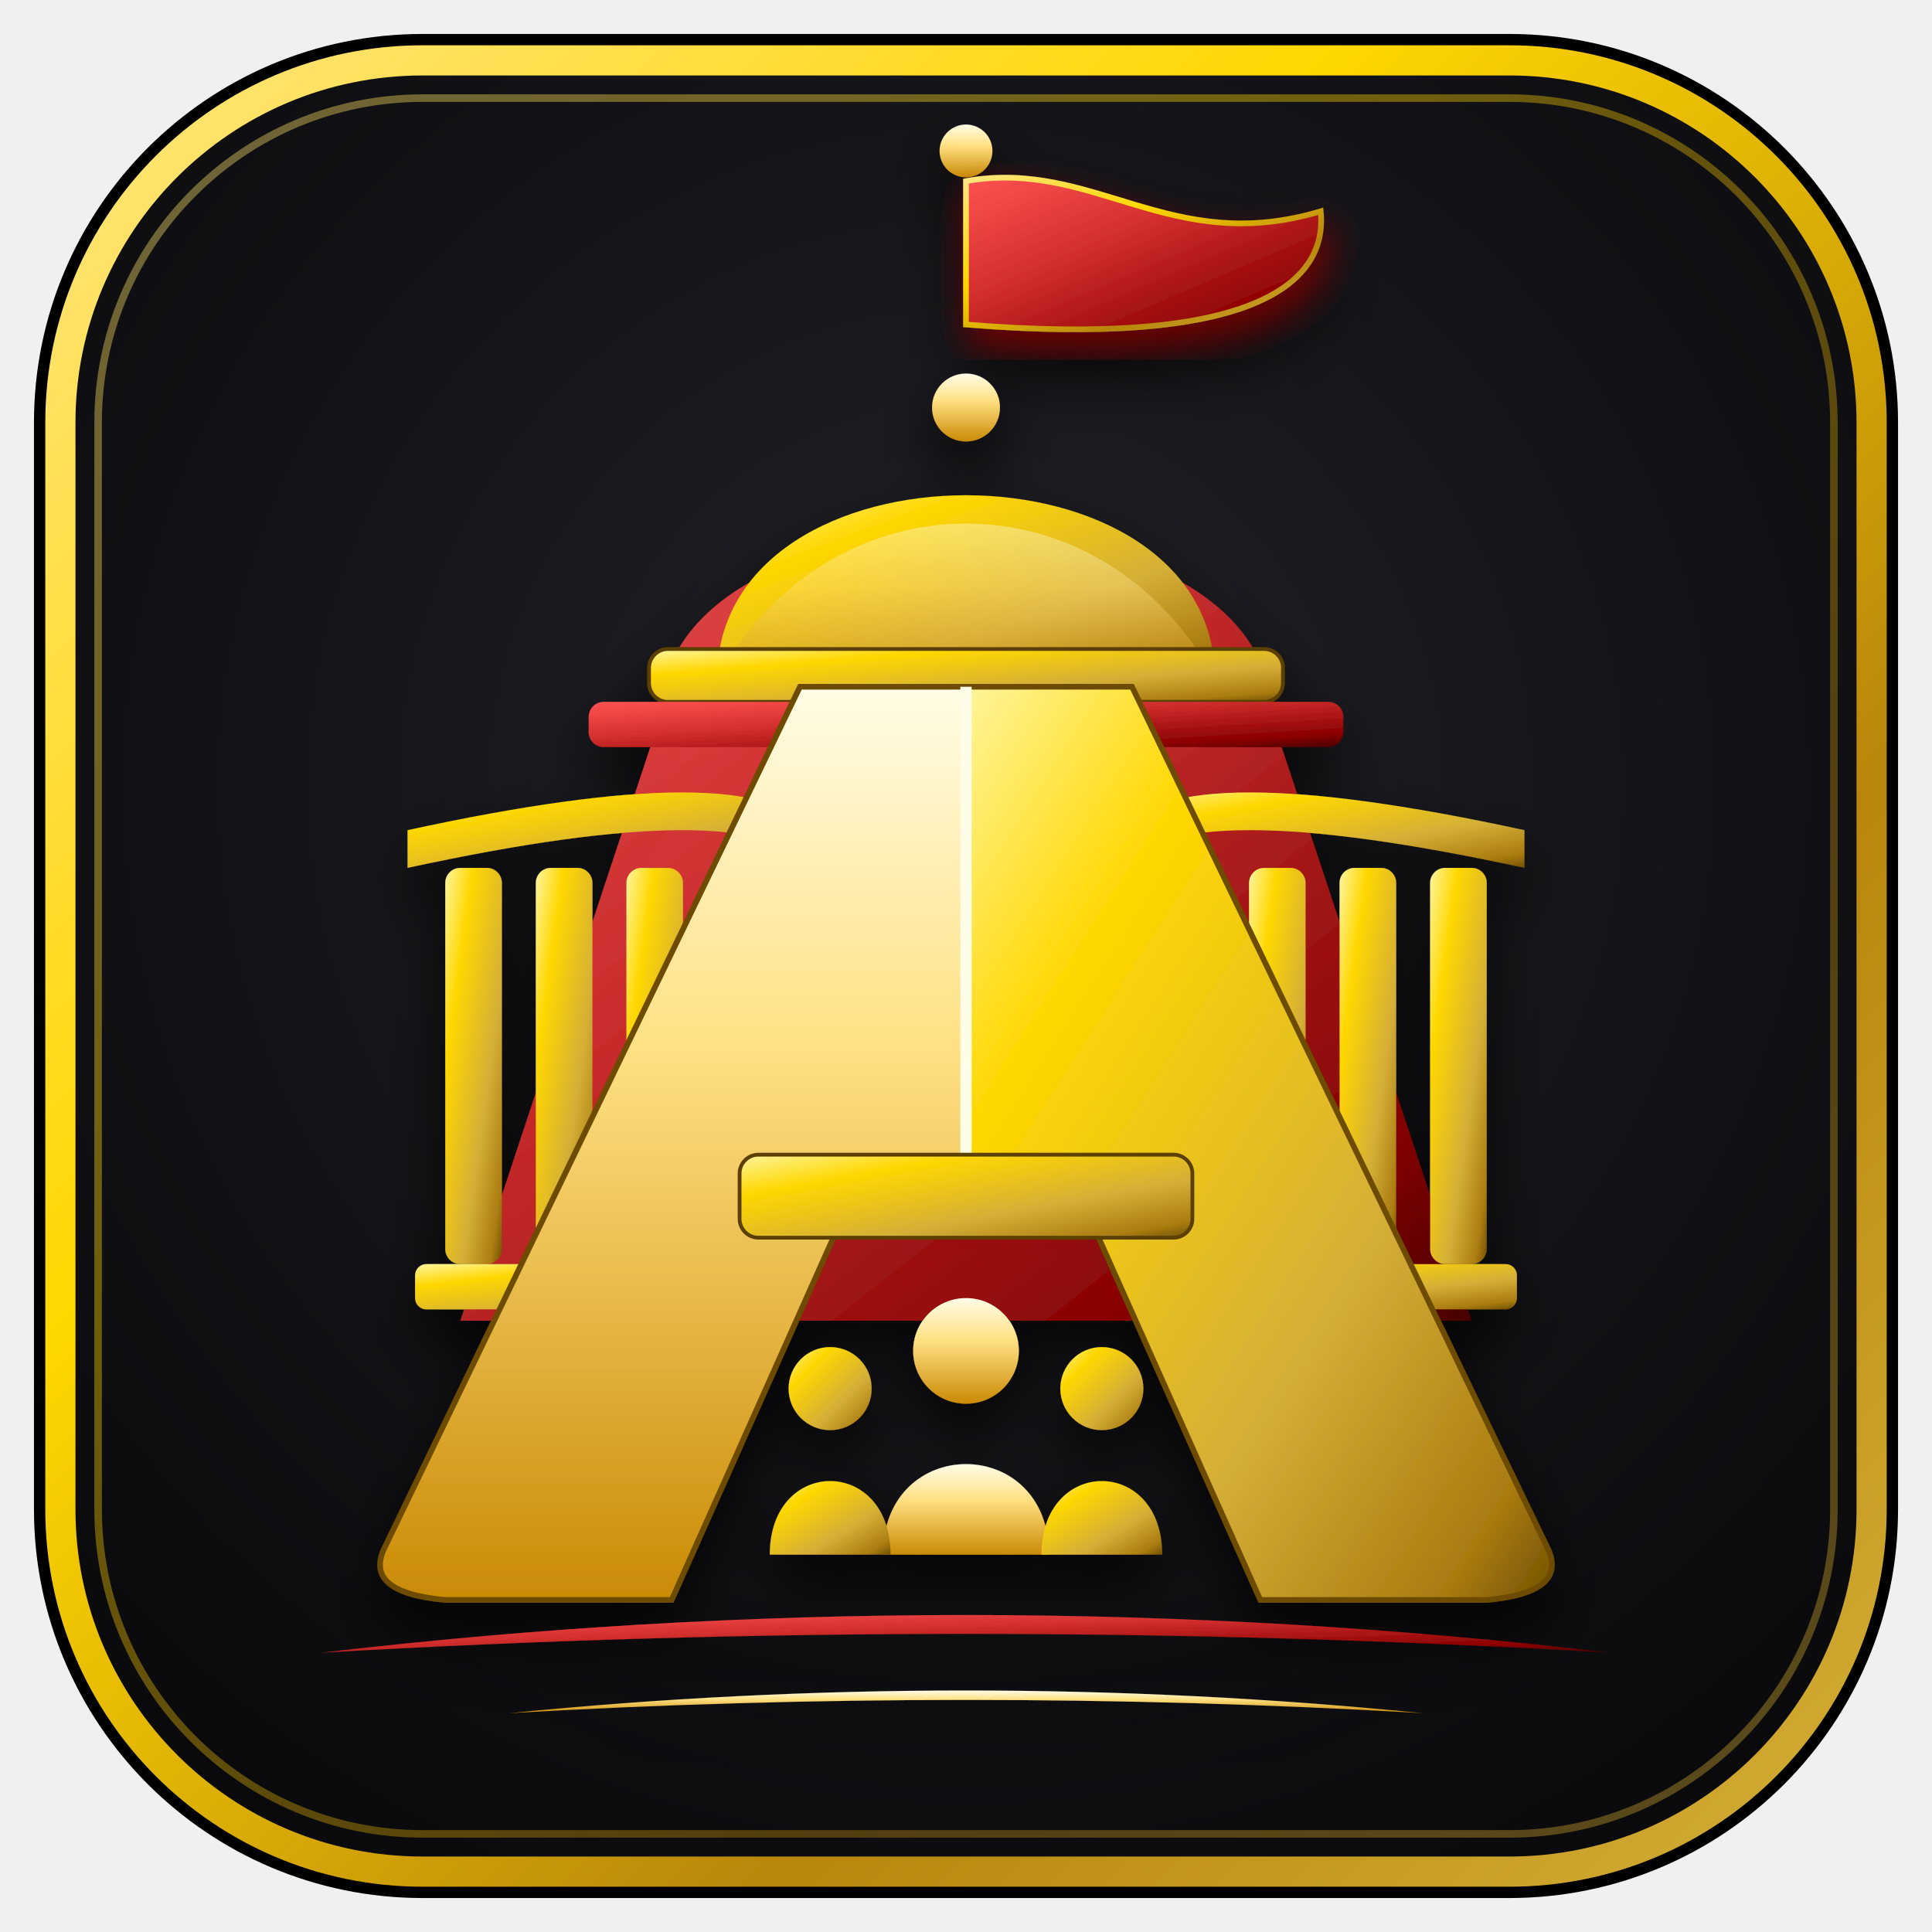
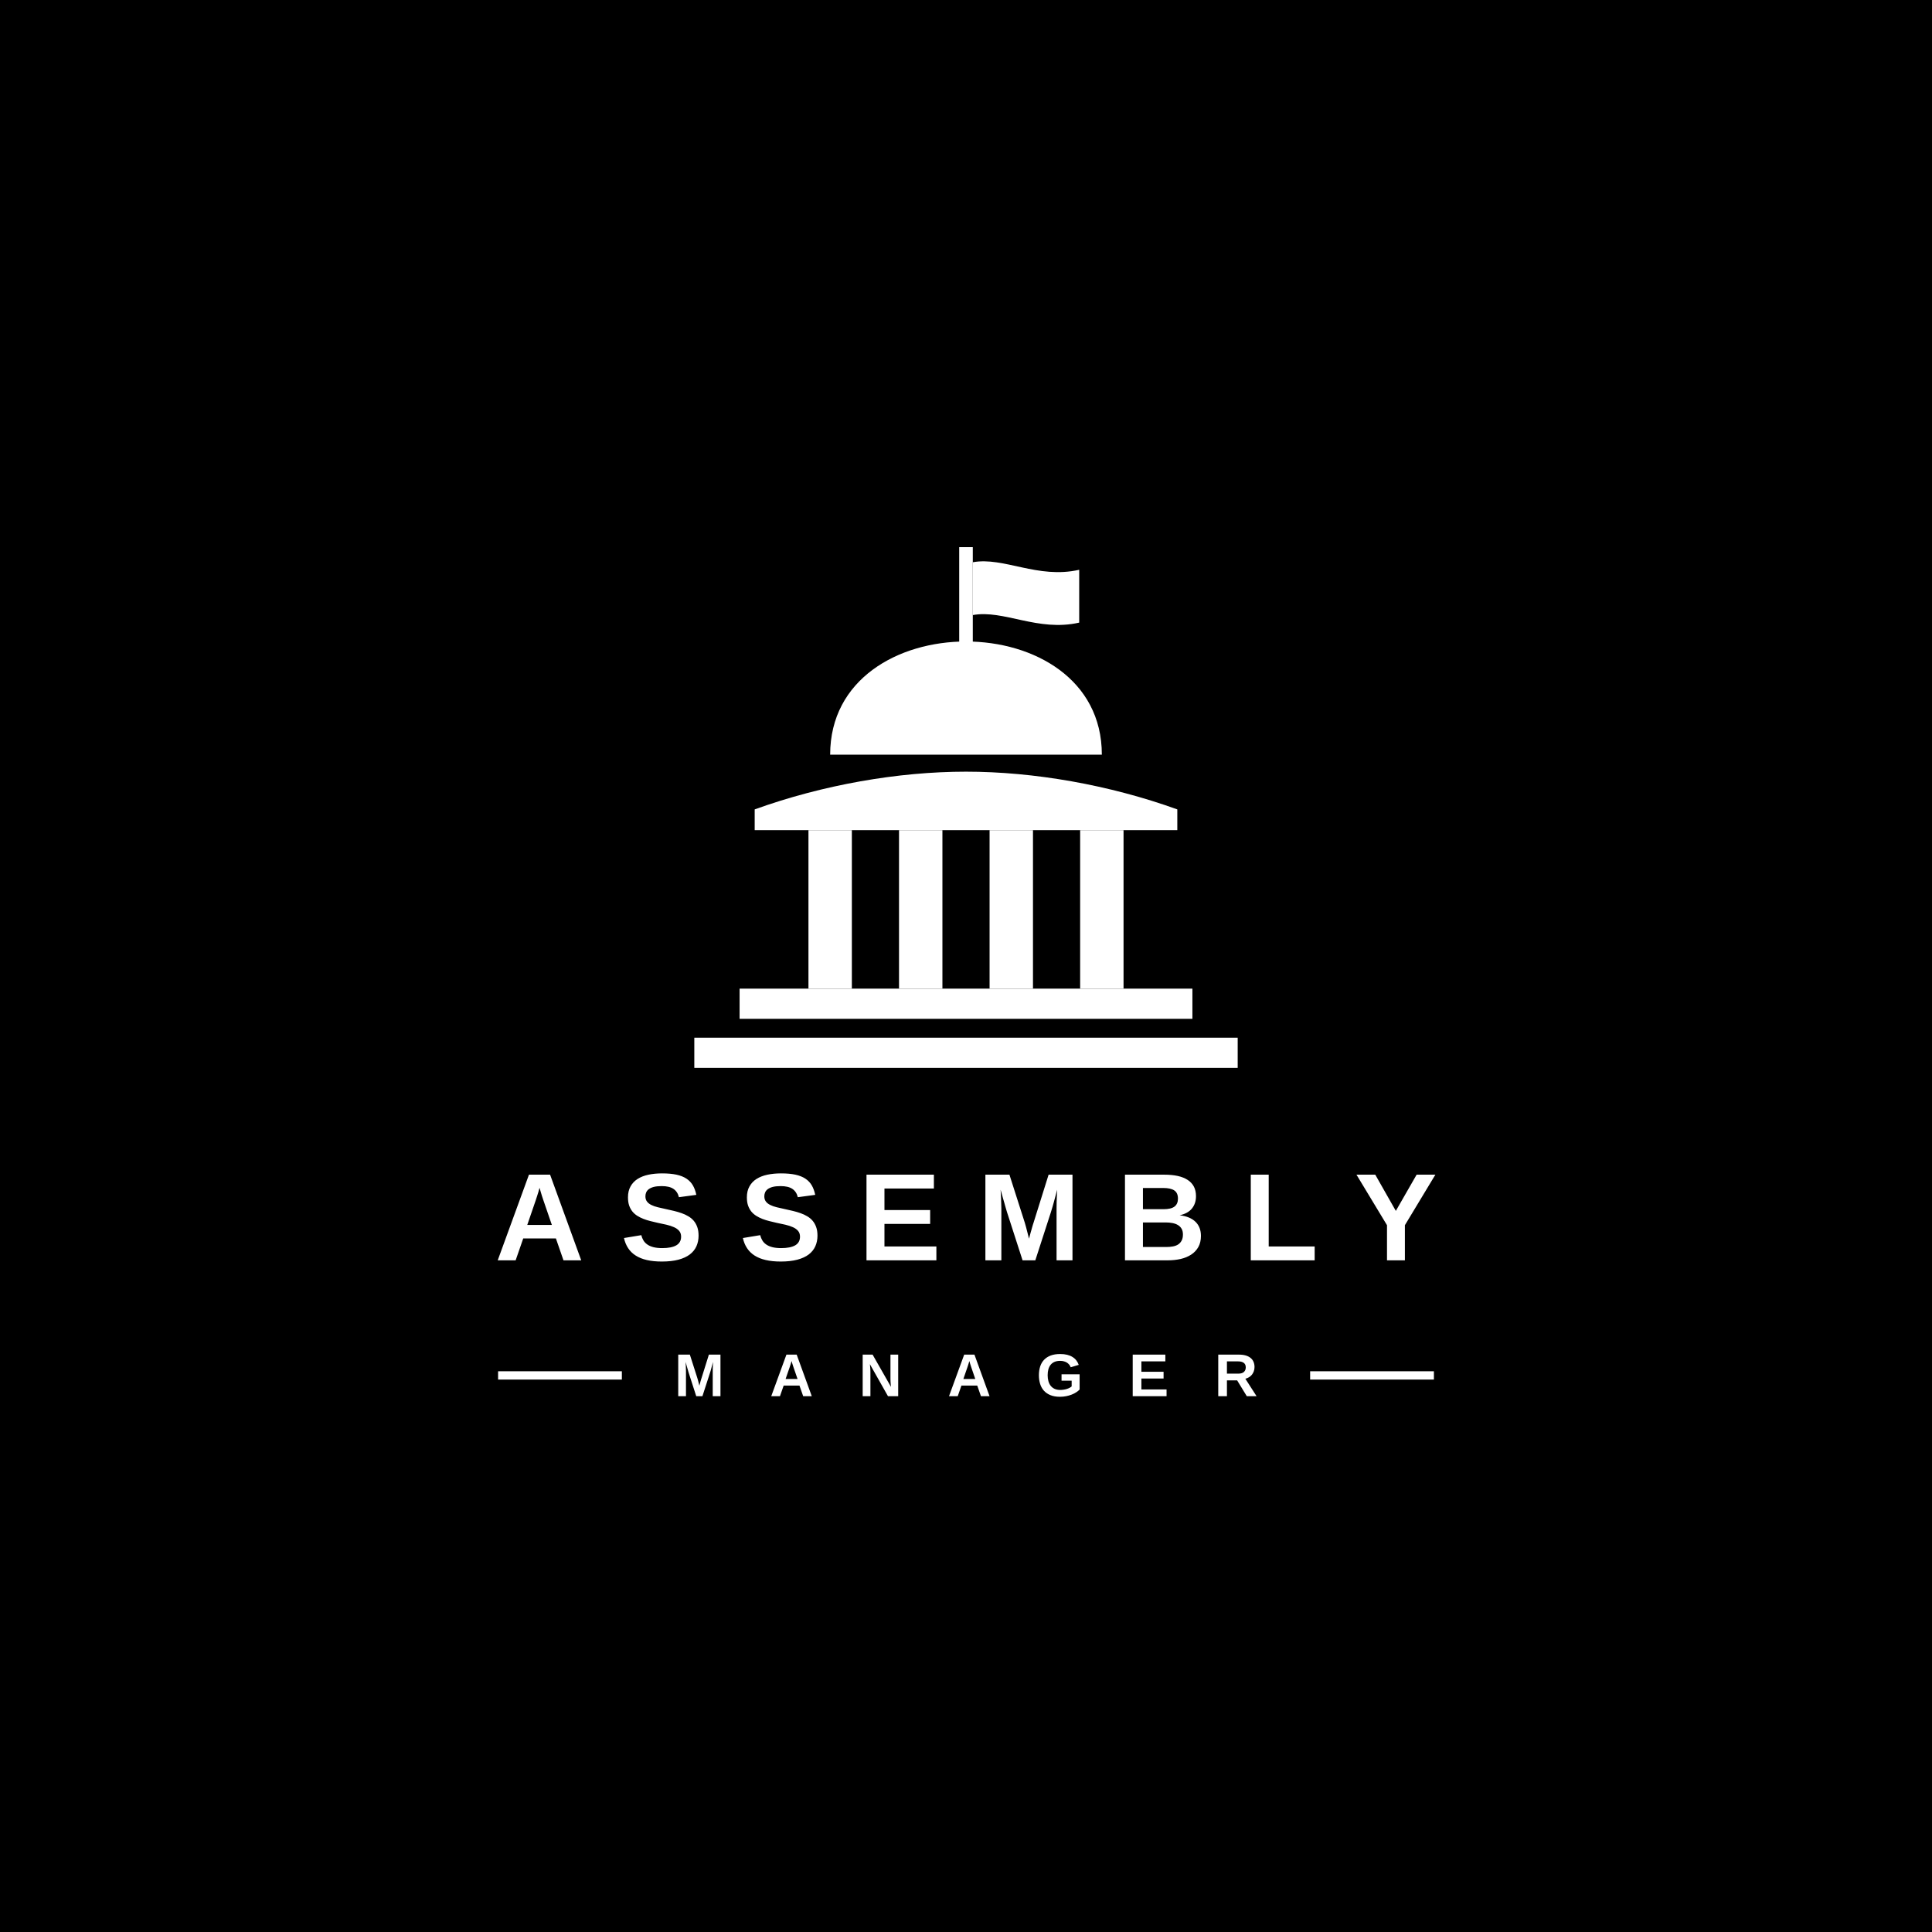
<svg xmlns="http://www.w3.org/2000/svg" viewBox="0 0 512 512" width="100%" height="100%">
-   <defs>
-     <radialGradient id="blackTile" cx="50%" cy="40%" r="75%">
-       <stop offset="0%" stop-color="#222228" />
-       <stop offset="60%" stop-color="#121216" />
-       <stop offset="100%" stop-color="#08080a" />
-     </radialGradient>
-     <linearGradient id="gold3D" x1="0%" y1="0%" x2="100%" y2="100%">
-       <stop offset="0%" stop-color="#FFF59D" />
-       <stop offset="25%" stop-color="#FFD700" />
-       <stop offset="65%" stop-color="#D4AF37" />
-       <stop offset="90%" stop-color="#AA7C11" />
-       <stop offset="100%" stop-color="#705000" />
-     </linearGradient>
-     <linearGradient id="goldLight" x1="0%" y1="0%" x2="0%" y2="100%">
-       <stop offset="0%" stop-color="#FFFDE7" />
-       <stop offset="40%" stop-color="#FFE082" />
-       <stop offset="100%" stop-color="#CA8A04" />
-     </linearGradient>
-     <linearGradient id="crimsonRed" x1="0%" y1="0%" x2="100%" y2="100%">
-       <stop offset="0%" stop-color="#FF5252" />
-       <stop offset="40%" stop-color="#D32F2F" />
-       <stop offset="85%" stop-color="#8B0000" />
-       <stop offset="100%" stop-color="#4A0000" />
-     </linearGradient>
-     <linearGradient id="goldRim" x1="0%" y1="0%" x2="100%" y2="100%">
-       <stop offset="0%" stop-color="#FFE57F" />
-       <stop offset="35%" stop-color="#FFD700" />
-       <stop offset="70%" stop-color="#B8860B" />
-       <stop offset="100%" stop-color="#D4AF37" />
-     </linearGradient>
-     <filter id="goldShadow" x="-20%" y="-20%" width="140%" height="140%">
-       <feDropShadow dx="0" dy="8" stdDeviation="8" flood-color="#000000" flood-opacity="0.8" />
-     </filter>
-     <filter id="flagGlow" x="-20%" y="-20%" width="140%" height="140%">
-       <feDropShadow dx="2" dy="4" stdDeviation="4" flood-color="#8B0000" flood-opacity="0.6" />
-     </filter>
-   </defs>
-   <rect x="12" y="12" width="488" height="488" rx="100" fill="url(#blackTile)" stroke="#000000" stroke-width="6" />
-   <rect x="16" y="16" width="480" height="480" rx="96" fill="none" stroke="url(#goldRim)" stroke-width="8" />
-   <rect x="26" y="26" width="460" height="460" rx="86" fill="none" stroke="url(#goldRim)" stroke-opacity="0.4" stroke-width="2" />
-   <g filter="url(#goldShadow)">
-     <path d="M 175 190 C 175 125, 337 125, 337 190 L 390 350 L 122 350 Z" fill="url(#crimsonRed)" opacity="0.9" />
-     <line x1="256" y1="42" x2="256" y2="108" stroke="url(#goldLight)" stroke-width="6" stroke-linecap="round" />
-     <circle cx="256" cy="40" r="7" fill="url(#goldLight)" />
-     <g filter="url(#flagGlow)">
-       <path d="M 256 48 C 290 42, 310 68, 350 56 C 352 76, 330 92, 256 86 Z" fill="url(#crimsonRed)" stroke="url(#goldRim)" stroke-width="1.5" />
-     </g>
-     <circle cx="256" cy="108" r="9" fill="url(#goldLight)" />
-     <path d="M 190 180 C 190 115, 322 115, 322 180 Z" fill="url(#gold3D)" />
-     <path d="M 190 180 C 220 125, 292 125, 322 180 Z" fill="url(#goldLight)" opacity="0.4" />
-     <rect x="172" y="172" width="168" height="14" rx="5" fill="url(#gold3D)" stroke="#5c4000" stroke-width="1" />
-     <rect x="156" y="186" width="200" height="12" rx="4" fill="url(#crimsonRed)" />
-     <g fill="url(#gold3D)">
-       <path d="M 108 220 Q 200 200, 215 220 L 215 230 Q 200 210, 108 230 Z" fill="url(#gold3D)" />
-       <rect x="118" y="230" width="15" height="105" rx="4" />
-       <rect x="142" y="230" width="15" height="105" rx="4" />
-       <rect x="166" y="230" width="15" height="105" rx="4" />
-       <rect x="190" y="230" width="15" height="105" rx="4" />
-       <rect x="110" y="335" width="102" height="12" rx="3" fill="url(#gold3D)" />
-     </g>
-     <g fill="url(#gold3D)">
-       <path d="M 297 220 Q 312 200, 404 220 L 404 230 Q 312 210, 297 230 Z" fill="url(#gold3D)" />
-       <rect x="307" y="230" width="15" height="105" rx="4" />
-       <rect x="331" y="230" width="15" height="105" rx="4" />
-       <rect x="355" y="230" width="15" height="105" rx="4" />
-       <rect x="379" y="230" width="15" height="105" rx="4" />
-       <rect x="300" y="335" width="102" height="12" rx="3" fill="url(#gold3D)" />
-     </g>
-     <path d="M 256 182 L 212 182 L 102 410 Q 96 422, 118 424 L 178 424 L 228 312 L 256 312 Z" fill="url(#goldLight)" stroke="#6d4c00" stroke-width="1.5" />
-     <path d="M 256 182 L 300 182 L 410 410 Q 416 422, 394 424 L 334 424 L 284 312 L 256 312 Z" fill="url(#gold3D)" stroke="#6d4c00" stroke-width="1.5" />
-     <path d="M 256 182 L 256 312" stroke="#FFFDE7" stroke-width="3" />
-     <rect x="196" y="306" width="120" height="22" rx="5" fill="url(#gold3D)" stroke="#5c4000" stroke-width="1" />
-     <circle cx="256" cy="358" r="14" fill="url(#goldLight)" />
-     <path d="M 234 412 C 234 380, 278 380, 278 412 Z" fill="url(#goldLight)" />
-     <circle cx="220" cy="368" r="11" fill="url(#gold3D)" />
-     <path d="M 204 412 C 204 386, 236 386, 236 412 Z" fill="url(#gold3D)" />
-     <circle cx="292" cy="368" r="11" fill="url(#gold3D)" />
-     <path d="M 276 412 C 276 386, 308 386, 308 412 Z" fill="url(#gold3D)" />
-     <path d="M 85 438 Q 256 418, 427 438 Q 256 428, 85 438 Z" fill="url(#crimsonRed)" />
-     <path d="M 135 454 Q 256 442, 377 454 Q 256 447, 135 454 Z" fill="url(#goldLight)" />
+   <rect width="512" height="512" fill="#000000" />
+   <g fill="#FFFFFF">
+     <rect x="254.2" y="145" width="3.6" height="30" />
+     <path d="M 257.8 149 C 266 147.5, 275 153.5, 286 151 L 286 165 C 275 167.5, 266 161.5, 257.8 163 Z" />
+     <path d="M 220 200 C 220 160, 292 160, 292 200 Z" />
+     <path d="M 200 220 L 200 214.5 C 218 208, 238 204.5, 256 204.5 C 274 204.5, 294 208, 312 214.5 L 312 220 Z" />
+     <rect x="214.25" y="220" width="11.5" height="42" />
+     <rect x="238.25" y="220" width="11.5" height="42" />
+     <rect x="262.25" y="220" width="11.5" height="42" />
+     <rect x="286.25" y="220" width="11.5" height="42" />
+     <rect x="196" y="262" width="120" height="8" />
+     <rect x="184" y="275" width="144" height="8" />
+     <path d="M154.03 334L149.33 334L147.32 328.20L138.66 328.20L136.65 334L131.90 334L140.18 311.30L145.78 311.30L154.03 334M146.25 324.62L144.01 318.10Q143.82 317.53 143.63 316.96Q143.45 316.39 143.31 315.91Q143.17 315.44 143.09 315.13Q143 314.83 142.98 314.79Q142.97 314.84 142.88 315.15Q142.80 315.45 142.67 315.92Q142.53 316.39 142.34 316.96Q142.16 317.53 141.97 318.10L139.73 324.62L146.25 324.62M185.13 327.46Q185.13 329 184.56 330.27Q184 331.53 182.81 332.44Q181.63 333.34 179.79 333.83Q177.94 334.32 175.39 334.32Q173.14 334.32 171.41 333.92Q169.69 333.52 168.46 332.73Q167.22 331.94 166.46 330.77Q165.69 329.60 165.36 328.09L169.95 327.33Q170.14 328.09 170.51 328.71Q170.88 329.34 171.54 329.80Q172.19 330.26 173.16 330.51Q174.14 330.76 175.52 330.76Q177.94 330.76 179.22 330.03Q180.50 329.29 180.50 327.73Q180.50 326.80 179.99 326.20Q179.47 325.60 178.62 325.22Q177.76 324.83 176.65 324.57Q175.54 324.32 174.33 324.07Q173.36 323.85 172.40 323.61Q171.43 323.37 170.55 323.03Q169.67 322.69 168.92 322.22Q168.16 321.75 167.60 321.07Q167.05 320.38 166.73 319.47Q166.42 318.55 166.42 317.31Q166.42 315.61 167.10 314.41Q167.77 313.20 168.97 312.43Q170.17 311.67 171.83 311.31Q173.49 310.96 175.46 310.96Q177.68 310.96 179.27 311.30Q180.86 311.65 181.93 312.36Q183 313.07 183.62 314.14Q184.24 315.21 184.53 316.65L179.92 317.27Q179.57 315.81 178.48 315.07Q177.39 314.33 175.36 314.33Q174.11 314.33 173.28 314.54Q172.45 314.76 171.95 315.13Q171.46 315.50 171.25 315.99Q171.04 316.48 171.04 317.03Q171.04 317.87 171.45 318.41Q171.85 318.95 172.57 319.31Q173.30 319.68 174.31 319.93Q175.31 320.17 176.52 320.43Q177.59 320.66 178.63 320.91Q179.68 321.16 180.63 321.50Q181.58 321.83 182.40 322.32Q183.23 322.80 183.83 323.50Q184.43 324.20 184.78 325.17Q185.13 326.14 185.13 327.46M216.64 327.46Q216.64 329 216.07 330.27Q215.51 331.53 214.33 332.44Q213.14 333.34 211.30 333.83Q209.45 334.32 206.91 334.32Q204.65 334.32 202.93 333.92Q201.20 333.52 199.97 332.73Q198.74 331.94 197.97 330.77Q197.20 329.60 196.87 328.09L201.46 327.33Q201.65 328.09 202.02 328.71Q202.39 329.34 203.05 329.80Q203.70 330.26 204.67 330.51Q205.65 330.76 207.03 330.76Q209.45 330.76 210.73 330.03Q212.01 329.29 212.01 327.73Q212.01 326.80 211.50 326.20Q210.98 325.60 210.13 325.22Q209.27 324.83 208.16 324.57Q207.05 324.32 205.84 324.07Q204.87 323.85 203.91 323.61Q202.94 323.37 202.06 323.03Q201.18 322.69 200.43 322.22Q199.67 321.75 199.11 321.07Q198.56 320.38 198.24 319.47Q197.93 318.55 197.93 317.31Q197.93 315.61 198.61 314.41Q199.28 313.20 200.48 312.43Q201.68 311.67 203.34 311.31Q205 310.96 206.97 310.96Q209.19 310.96 210.78 311.30Q212.37 311.65 213.44 312.36Q214.51 313.07 215.13 314.14Q215.75 315.21 216.04 316.65L211.43 317.27Q211.08 315.81 209.99 315.07Q208.90 314.33 206.87 314.33Q205.62 314.33 204.79 314.54Q203.96 314.76 203.46 315.13Q202.97 315.50 202.76 315.99Q202.55 316.48 202.55 317.03Q202.55 317.87 202.96 318.41Q203.36 318.95 204.09 319.31Q204.81 319.68 205.82 319.93Q206.82 320.17 208.03 320.43Q209.10 320.66 210.14 320.91Q211.19 321.16 212.14 321.50Q213.09 321.83 213.91 322.32Q214.74 322.80 215.34 323.50Q215.94 324.20 216.29 325.17Q216.64 326.14 216.64 327.46M248.15 334L229.63 334L229.63 311.30L247.49 311.30L247.49 314.97L234.39 314.97L234.39 320.67L246.50 320.67L246.50 324.35L234.39 324.35L234.39 330.33L248.15 330.33L248.15 334M284.22 334L280 334L280 320.24Q280 319.42 280.02 318.55Q280.05 317.68 280.08 316.95Q280.13 316.10 280.16 315.29Q279.82 316.57 279.51 317.71Q279.39 318.19 279.24 318.71Q279.09 319.22 278.96 319.71Q278.82 320.19 278.69 320.61Q278.56 321.03 278.47 321.33L274.37 334L270.99 334L266.90 321.33Q266.80 321.03 266.68 320.61Q266.56 320.19 266.42 319.71Q266.28 319.22 266.14 318.71Q265.99 318.19 265.85 317.71Q265.53 316.57 265.17 315.29Q265.22 316.23 265.27 317.13Q265.30 317.90 265.33 318.76Q265.37 319.61 265.37 320.24L265.37 334L261.14 334L261.14 311.30L267.51 311.30L271.57 323.99Q271.73 324.49 271.92 325.22Q272.10 325.94 272.28 326.62Q272.47 327.41 272.70 328.26Q272.92 327.43 273.13 326.65Q273.23 326.31 273.33 325.96Q273.42 325.60 273.52 325.27Q273.62 324.93 273.71 324.62Q273.81 324.32 273.89 324.07L277.89 311.30L284.22 311.30L284.22 334M318.26 327.52Q318.26 329.25 317.57 330.48Q316.87 331.71 315.67 332.49Q314.47 333.27 312.88 333.64Q311.28 334 309.49 334L298.13 334L298.13 311.30L308.53 311.30Q310.54 311.30 312.11 311.64Q313.68 311.99 314.76 312.70Q315.84 313.41 316.40 314.48Q316.95 315.55 316.95 317Q316.95 318.93 315.88 320.26Q314.81 321.59 312.62 322.06Q315.38 322.38 316.82 323.79Q318.26 325.20 318.26 327.52M312.17 317.65Q312.17 316.11 311.19 315.47Q310.22 314.83 308.30 314.83L302.89 314.83L302.89 320.45L308.33 320.45Q310.35 320.45 311.26 319.75Q312.17 319.05 312.17 317.65M313.49 327.15Q313.49 326.25 313.14 325.64Q312.78 325.02 312.16 324.65Q311.54 324.28 310.71 324.12Q309.88 323.96 308.91 323.96L302.89 323.96L302.89 330.47L309.09 330.47Q310.03 330.47 310.83 330.32Q311.64 330.17 312.23 329.79Q312.81 329.41 313.15 328.76Q313.49 328.12 313.49 327.15M348.40 334L331.47 334L331.47 311.30L336.22 311.30L336.22 330.33L348.40 330.33L348.40 334M380.39 311.30L372.31 324.69L372.31 334L367.57 334L367.57 324.69L359.48 311.30L364.46 311.30L369.91 320.90L375.42 311.30" />
+     <path d="M190.93 370L188.88 370L188.88 363.33Q188.88 362.93 188.89 362.51Q188.90 362.09 188.92 361.73Q188.94 361.32 188.96 360.93Q188.79 361.55 188.64 362.10Q188.58 362.34 188.51 362.59Q188.44 362.84 188.38 363.07Q188.31 363.30 188.25 363.51Q188.18 363.71 188.14 363.86L186.15 370L184.51 370L182.53 363.86Q182.48 363.71 182.42 363.51Q182.36 363.30 182.30 363.07Q182.23 362.84 182.16 362.59Q182.09 362.34 182.02 362.10Q181.86 361.55 181.69 360.93Q181.71 361.38 181.74 361.82Q181.75 362.20 181.77 362.61Q181.79 363.02 181.79 363.33L181.79 370L179.74 370L179.74 358.99L182.82 358.99L184.79 365.15Q184.87 365.39 184.96 365.74Q185.05 366.09 185.14 366.42Q185.23 366.80 185.34 367.22Q185.45 366.81 185.55 366.44Q185.60 366.27 185.64 366.10Q185.69 365.93 185.74 365.77Q185.79 365.60 185.83 365.45Q185.88 365.30 185.92 365.19L187.86 358.99L190.93 358.99L190.93 370M215.13 370L212.85 370L211.87 367.19L207.68 367.19L206.70 370L204.39 370L208.41 358.99L211.13 358.99L215.13 370M211.36 365.45L210.27 362.29Q210.18 362.02 210.09 361.74Q210 361.46 209.93 361.23Q209.86 361 209.82 360.85Q209.78 360.70 209.77 360.69Q209.76 360.71 209.72 360.86Q209.68 361.01 209.62 361.23Q209.55 361.46 209.46 361.74Q209.37 362.02 209.28 362.29L208.19 365.45L211.36 365.45M238.03 370L235.32 370L230.53 361.52Q230.57 361.87 230.60 362.21Q230.63 362.51 230.65 362.85Q230.67 363.20 230.67 363.51L230.67 370L228.62 370L228.62 358.99L231.25 358.99L236.12 367.54Q236.08 367.21 236.05 366.85Q236.02 366.55 236 366.16Q235.98 365.78 235.98 365.39L235.98 358.99L238.03 358.99L238.03 370M262.24 370L259.96 370L258.98 367.19L254.79 367.19L253.81 370L251.50 370L255.52 358.99L258.24 358.99L262.24 370M258.46 365.45L257.38 362.29Q257.29 362.02 257.20 361.74Q257.11 361.46 257.04 361.23Q256.97 361 256.93 360.85Q256.89 360.70 256.88 360.69Q256.87 360.71 256.83 360.86Q256.79 361.01 256.73 361.23Q256.66 361.46 256.57 361.74Q256.48 362.02 256.39 362.29L255.30 365.45L258.46 365.45M280.96 368.35Q281.46 368.35 281.92 368.27Q282.38 368.20 282.77 368.07Q283.17 367.94 283.48 367.77Q283.80 367.60 284 367.42L284 365.90L281.32 365.90L281.32 364.20L286.11 364.20L286.11 368.24Q285.74 368.63 285.21 368.97Q284.68 369.32 284.01 369.58Q283.35 369.84 282.56 370Q281.78 370.16 280.89 370.16Q279.43 370.16 278.38 369.73Q277.32 369.30 276.64 368.54Q275.96 367.78 275.64 366.73Q275.32 365.69 275.32 364.45Q275.32 363.16 275.66 362.12Q276 361.08 276.70 360.35Q277.40 359.62 278.46 359.22Q279.52 358.83 280.95 358.83Q281.99 358.83 282.80 359.03Q283.61 359.23 284.21 359.61Q284.82 359.98 285.23 360.51Q285.64 361.04 285.88 361.70L283.75 362.34Q283.61 361.99 283.38 361.68Q283.14 361.38 282.80 361.14Q282.45 360.91 281.99 360.78Q281.54 360.64 280.95 360.64Q280.09 360.64 279.46 360.91Q278.84 361.18 278.43 361.68Q278.03 362.18 277.83 362.88Q277.64 363.58 277.64 364.45Q277.64 365.30 277.84 366.02Q278.04 366.74 278.45 367.26Q278.86 367.77 279.48 368.06Q280.11 368.35 280.96 368.35M309.15 370L300.18 370L300.18 358.99L308.83 358.99L308.83 360.77L302.48 360.77L302.48 363.54L308.36 363.54L308.36 365.32L302.48 365.32L302.48 368.22L309.15 368.22L309.15 370M333 370L330.41 370L327.86 365.82L325.15 365.82L325.15 370L322.85 370L322.85 358.99L328.35 358.99Q329.38 358.99 330.15 359.22Q330.92 359.45 331.43 359.88Q331.95 360.30 332.20 360.91Q332.46 361.52 332.46 362.27Q332.46 362.89 332.27 363.40Q332.09 363.91 331.77 364.31Q331.44 364.71 331 364.98Q330.55 365.25 330.03 365.38L333 370M330.14 362.37Q330.14 361.56 329.61 361.17Q329.08 360.78 328.11 360.78L325.15 360.78L325.15 364.03L328.17 364.03Q328.68 364.03 329.05 363.91Q329.43 363.79 329.66 363.57Q329.90 363.34 330.02 363.04Q330.14 362.73 330.14 362.37" />
  </g>
+   <line x1="133.1" y1="364.5" x2="163.7" y2="364.5" stroke="#FFFFFF" stroke-width="2.2" stroke-linecap="square" />
+   <line x1="348.3" y1="364.5" x2="378.9" y2="364.5" stroke="#FFFFFF" stroke-width="2.2" stroke-linecap="square" />
</svg>
